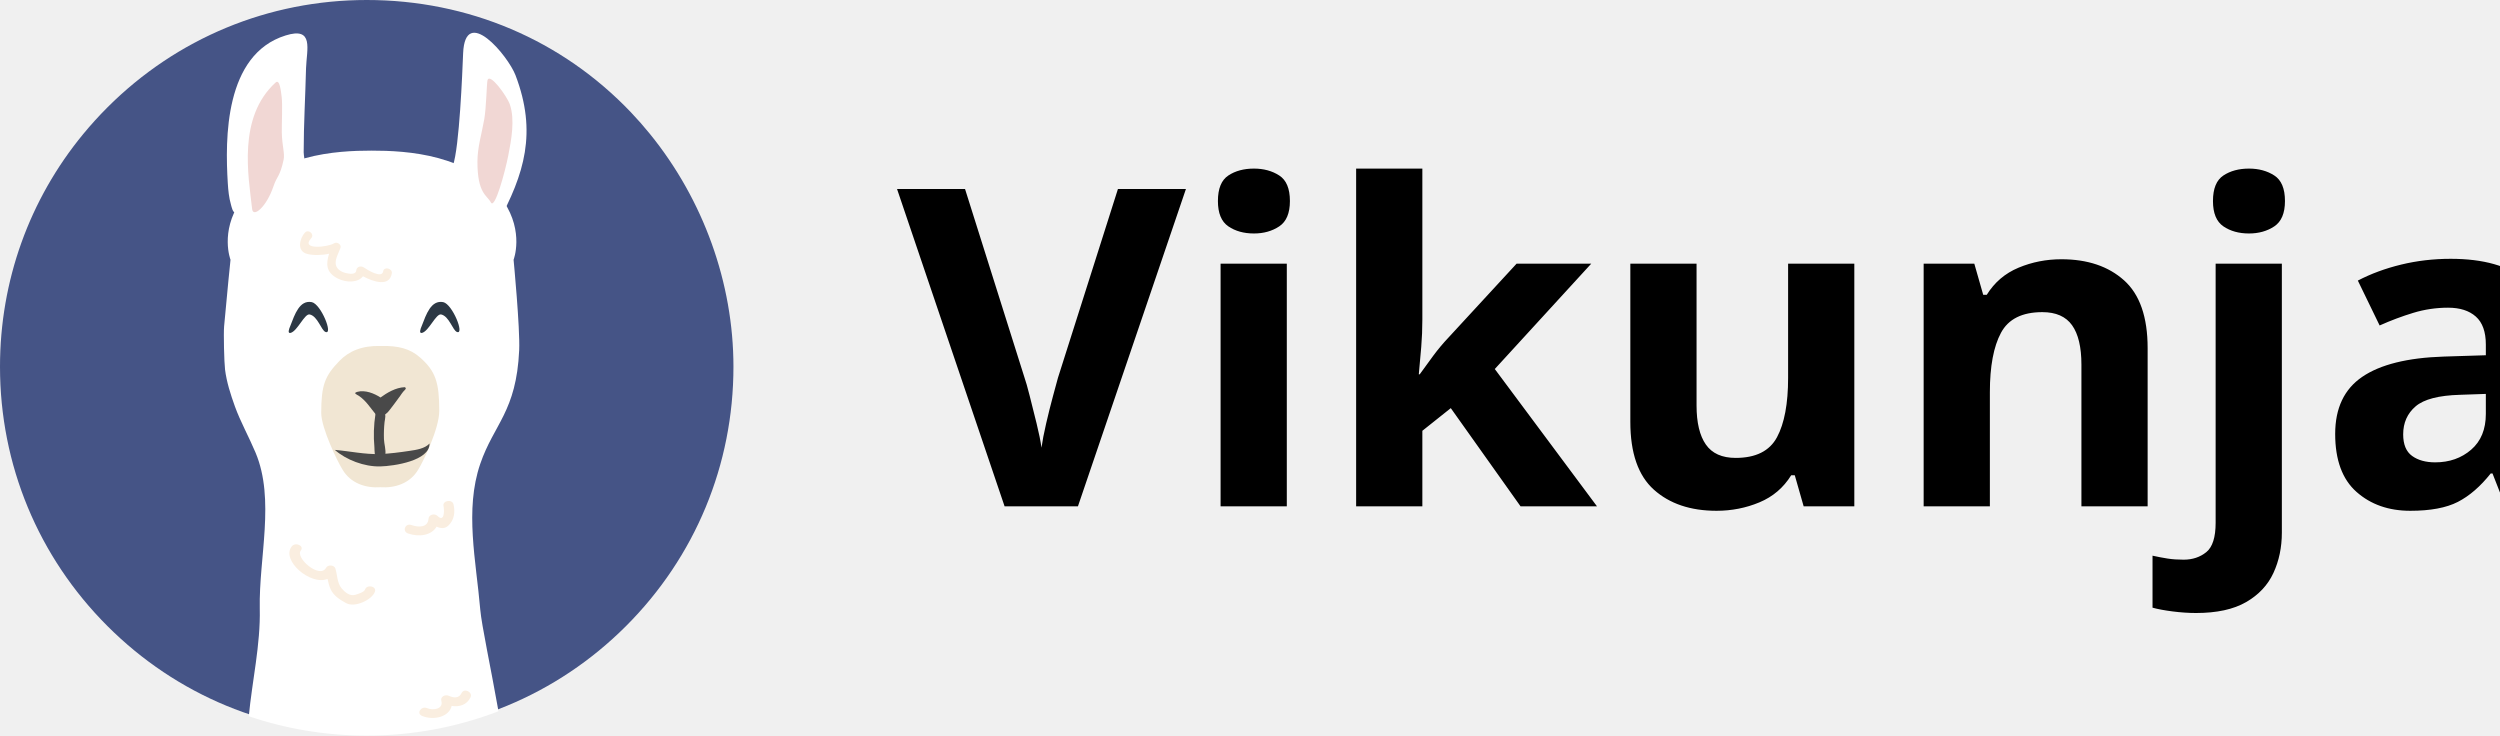
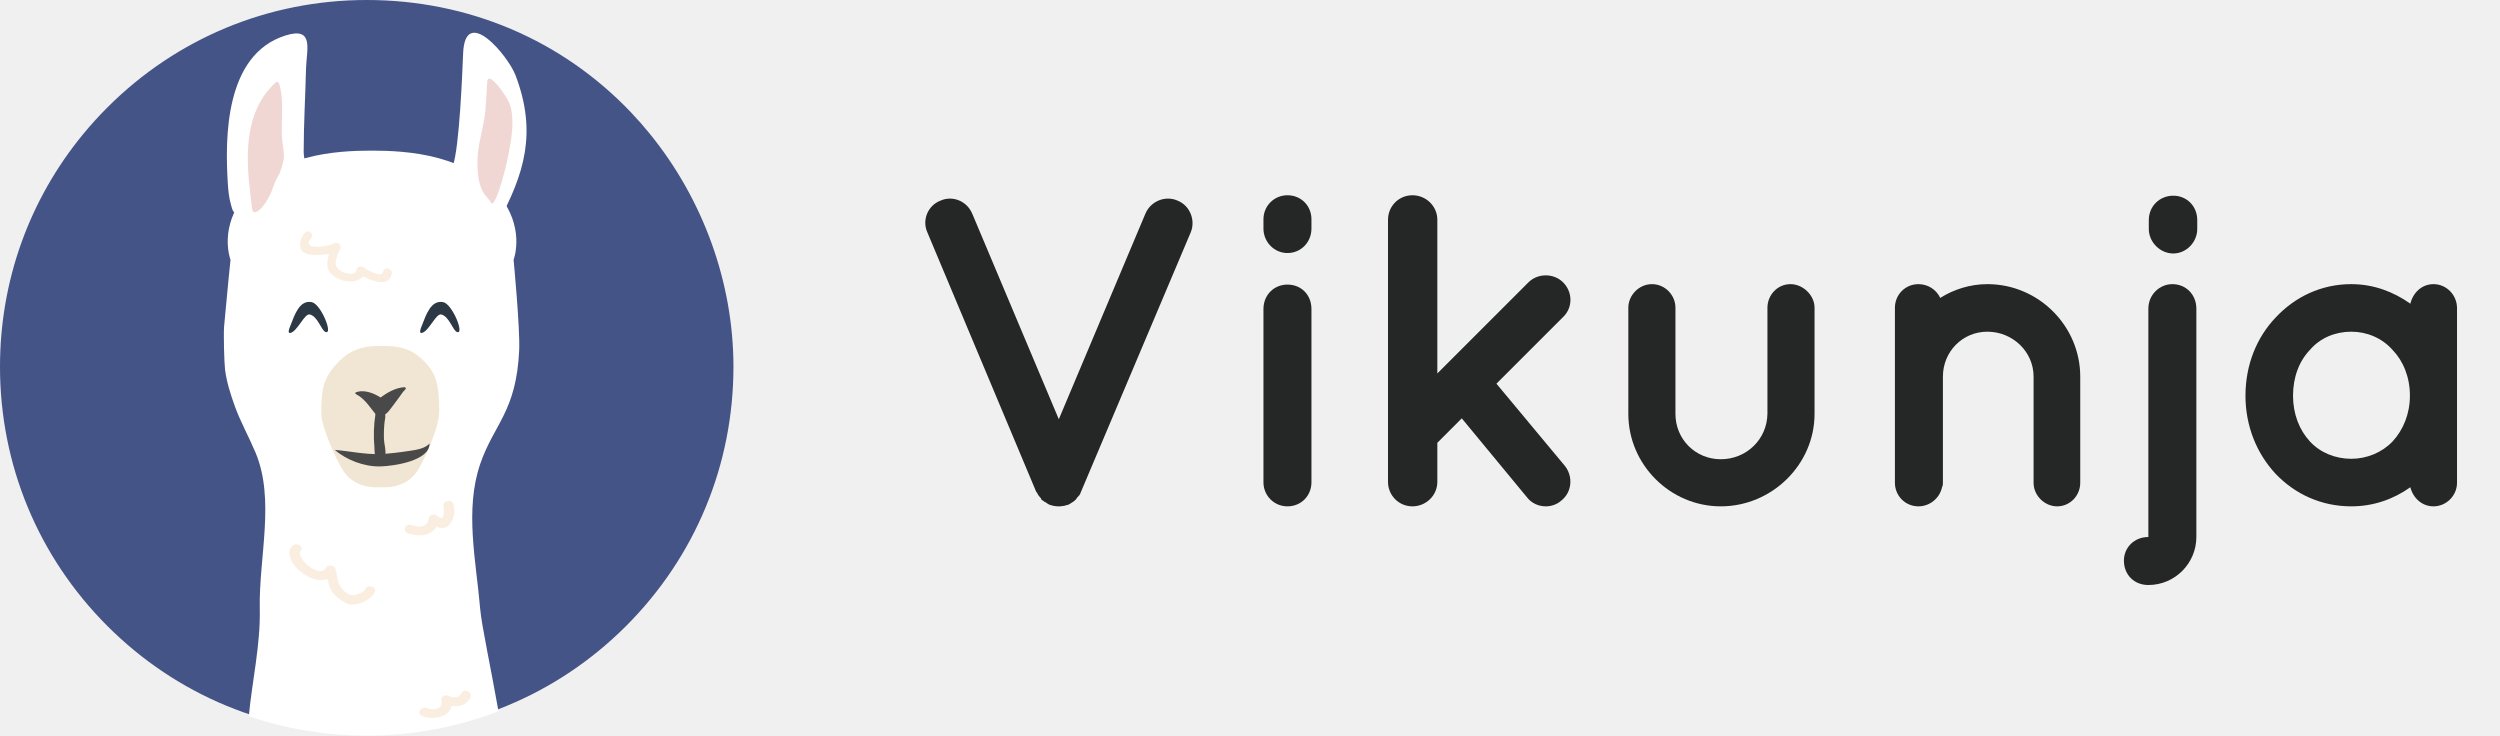
<svg xmlns="http://www.w3.org/2000/svg" version="1.1" id="svg2" xml:space="preserve" width="872.589" height="256.75" viewBox="0 0 872.589 256.75">
  <defs id="defs6" />
  <g id="g10" transform="matrix(1.333333,0,0,-1.333333,-88.27488,376.1114)">
    <g id="g12" transform="matrix(0.1,0,0,0.1,9.547965,-4.243537)">
      <path d="m 2268.208,2512.333 c -15.884,19.573 -32.512,38.571 -49.949,56.877 -180.601,189.624 -426.245,294.062 -691.674,294.062 -256.432,0 -497.507,-99.862 -678.826,-281.178 -22.365,-22.368 -43.484,-45.656 -63.335,-69.76 C 643.337,2341.051 566.582,2128.062 566.582,1903.267 c 0,-256.421 99.861,-497.496 281.177,-678.823 C 1029.078,1043.128 1270.153,943.27 1526.585,943.27 c 256.428,0 497.503,99.858 678.827,281.174 181.319,181.327 281.17,422.402 281.17,678.823 0,219.209 -78.86,437.224 -218.374,609.066" style="fill:#455486;fill-opacity:1;fill-rule:nonzero;stroke:none;stroke-width:0.366" id="path44" />
      <path d="m 1823.731,1648.87 c 35.688,104.495 94.631,136.487 101.957,297.738 2.575,56.667 -14.661,236.659 -14.661,236.659 0,0 28.013,72.169 -25.823,152.562 -83.476,124.652 -255.399,133.127 -345.688,133.127 -90.29,0 -260.205,-8.475 -343.685,-133.127 -53.84,-80.394 -25.826,-152.562 -25.826,-152.562 0,0 -9.536,-92.571 -16.752,-174.219 -1.7,-19.16 0.158,-94.95 2.454,-113.261 4.128,-32.812 14.481,-65.05 25.808,-96.432 14.342,-39.735 36.82,-80.055 53.983,-120.824 51.799,-123.082 8.451,-275.526 11.1,-408.252 2.238,-94.211 -20.013,-189.779 -28.731,-281.909 98.129,-33.338 202.087,-50.725 308.718,-50.725 119.834,0 236.306,21.899 344.901,63.789 -20.394,115.349 -44.092,224.757 -47.748,266.5 -10.646,126.196 -41.304,260.039 -0.01,380.937" style="fill:#ffffff;fill-opacity:1;fill-rule:nonzero;stroke:none;stroke-width:0.367" id="path46" />
      <path d="m 1162.884,2383.86 c 1.15,-18.73 2.997,-37.93 8.272,-56.159 1.656,-5.682 4.103,-19.683 11.415,-21.764 9.092,-2.59 25.911,8.257 32.288,12.957 12.356,9.096 23.925,18.459 36.285,27.651 7.883,5.861 16.492,10.47 24.211,16.496 8.4,6.546 14.719,14.474 21.709,22.178 8.484,9.36 14.847,19.049 21.372,29.497 5.103,8.155 37.069,13.463 42.187,21.031 5.587,8.275 0.916,18.511 0.916,28.698 0,74.164 4.455,147.566 6.187,220.29 1.788,49.887 21.379,109.126 -53.44,85.743 -160.314,-49.887 -158.526,-271.257 -151.401,-386.619" style="fill:#ffffff;fill-opacity:1;fill-rule:nonzero;stroke:none;stroke-width:0.366" id="path48" />
      <path d="m 1869.109,2279.701 c -1.612,1.751 -4.194,3.238 -6.261,4.77 -8.979,6.649 -17.445,13.606 -25.156,21.482 -9.411,9.613 -19.192,18.958 -28.163,28.929 -7.891,8.763 -17.313,16.602 -25.006,25.574 -5.129,5.96 -10.081,12.305 -14.609,18.562 -2.312,3.176 -3.52,6.997 -5.337,10.396 -2.707,5.011 -39.883,10.118 -36.19,15.005 6.301,8.33 20.328,15.397 23.702,24.94 17.243,48.667 24.771,244.526 26.852,294.512 5.352,127.831 117.57,-6.239 137.169,-57.682 57.008,-149.657 23.145,-258.78 -46.315,-386.615" style="fill:#ffffff;fill-opacity:1;fill-rule:nonzero;stroke:none;stroke-width:0.366" id="path50" />
      <path d="m 1716.473,1787.861 c -0.081,73.805 -9.254,103.664 -50.407,139.752 -25.742,22.566 -55.836,31.175 -103.741,29.991 -47.901,1.183 -82.424,-13.378 -107.317,-39.223 -37.549,-38.992 -47.436,-62.053 -47.542,-135.858 -0.059,-39.893 42.956,-128.165 55.756,-148.536 21.244,-35.93 60.562,-48.85 99.104,-46.154 38.545,-2.696 77.867,10.224 99.096,46.154 12.811,20.372 55.107,106.954 55.052,153.874" style="fill:#f1e6d3;fill-opacity:1;fill-rule:nonzero;stroke:none;stroke-width:0.366" id="path52" />
      <path d="m 1226.604,2316.082 c -9.616,86.088 -38.582,239.976 61.489,331.24 11.037,10.074 14.001,-24.2 15.848,-38.066 2.539,-19.038 -0.051,-73.416 0.337,-92.583 0.714,-36.087 8.275,-54.964 4.751,-71.46 -9.627,-45.092 -17.353,-42.183 -26.559,-69.603 -18.258,-54.378 -53.235,-83.066 -55.865,-59.529" style="fill:#f1d7d4;fill-opacity:1;fill-rule:nonzero;stroke:none;stroke-width:0.366" id="path54" />
      <path d="m 1851.745,2333.09 c 10.243,-18.331 36.996,80.256 45.381,123.073 7.894,40.307 17.925,93.869 4.059,133.912 -7.436,21.482 -53.078,84.567 -58.463,62.892 -2.099,-8.418 -3.183,-71.097 -8.345,-101.089 -6.389,-37.109 -17.91,-73.805 -17.98,-111.544 -0.15,-84.568 25.335,-88.055 35.347,-107.243" style="fill:#f1d7d4;fill-opacity:1;fill-rule:nonzero;stroke:none;stroke-width:0.366" id="path56" />
      <path d="m 1522.014,1319.745 c -2.169,-6.583 -18.595,-11.404 -24.764,-13.393 -14.91,-4.817 -28.145,6.938 -36.476,16.844 -11.583,13.73 -11.276,35.629 -16.126,51.642 -2.934,9.682 -19.533,10.997 -24.518,2.041 -16.628,-29.9 -81.161,26.365 -66.163,45.095 9.887,12.353 -13.781,23.262 -23.541,11.078 -28.948,-36.16 48.92,-103.496 93.579,-85.245 1.989,-9.034 4.074,-18.056 7.909,-26.636 7.524,-16.851 23.98,-27.739 41.011,-36.89 23.196,-12.437 68.258,9.407 75.142,30.255 4.792,14.503 -21.28,19.635 -26.053,5.209" style="fill:#faeee0;fill-opacity:1;fill-rule:nonzero;stroke:none;stroke-width:0.366" id="path58" />
      <path d="m 1727.628,1538.229 c 2.396,-10.045 2.773,-44.073 -15.935,-25.456 -7.59,7.554 -22.665,3.095 -23.28,-7.008 -1.447,-23.387 -24.9,-23.903 -45.136,-16.833 -16.056,5.601 -24.533,-16.587 -8.605,-22.145 29.713,-10.367 61.961,-4.623 74.775,17.837 10.081,-4.744 21.485,-6.037 30.629,2.568 15.968,15.042 18.375,36.227 13.73,55.708 -3.528,14.763 -29.698,10.096 -26.178,-4.671" style="fill:#faeee0;fill-opacity:1;fill-rule:nonzero;stroke:none;stroke-width:0.366" id="path60" />
      <path d="m 1775.042,1049.246 c -7.004,-14.316 -19.855,-13.422 -33.637,-7.411 -10.107,4.4 -22.606,-2.876 -19.558,-13.107 6.136,-20.522 -19.785,-26.515 -37.315,-19.196 -15.426,6.444 -28.834,-13.796 -13.243,-20.313 31.581,-13.181 71.728,-1.648 77.552,26.134 20.313,-3.22 39.71,2.484 49.396,22.31 6.704,13.682 -16.404,25.471 -23.196,11.583" style="fill:#faeee0;fill-opacity:1;fill-rule:nonzero;stroke:none;stroke-width:0.366" id="path62" />
      <path d="m 1569.765,2153.262 c -3.253,-20.181 -41.095,3.319 -50.492,9.689 -8.272,5.598 -18.972,2.198 -19.983,-7.239 -1.352,-12.715 -18.481,-9.023 -26.31,-7.426 -14.807,3.011 -27.365,12.239 -27.717,26.105 -0.344,13.474 8.206,27.621 12.664,40.271 2.854,8.078 -8.722,16.965 -17.185,11.561 -15.239,-9.73 -88.714,-18.481 -59.452,13.547 9.323,10.202 -7.133,24.797 -16.555,14.481 -13.518,-14.8 -22.661,-48.7 6.583,-55.877 15.437,-3.784 37.776,-3.594 56.814,0.747 -7.949,-25.478 -9.616,-48.799 23.156,-65.17 22.145,-11.067 52.557,-10.99 65.445,6.107 27.116,-14.584 69.709,-28.731 75.6,7.763 2.088,12.906 -20.463,18.478 -22.57,5.44" style="fill:#faeee0;fill-opacity:1;fill-rule:nonzero;stroke:none;stroke-width:0.366" id="path64" />
      <path d="m 1443.025,1685.571 c 39.366,-3.33 78.746,-12.272 118.479,-10.836 25.398,0.923 51.693,4.48 76.75,8.195 18.203,2.696 40.52,5.88 52.697,19.375 1.143,-45.018 -92.513,-59.108 -128.839,-60.023 -42.143,-1.066 -89.509,17.221 -119.087,43.289" style="fill:#494949;fill-opacity:1;fill-rule:nonzero;stroke:none;stroke-width:0.366" id="path66" />
      <path d="m 1549.448,1779.491 c -4.502,-28.896 -5.433,-58.199 -2.722,-87.267 0.718,-7.598 -1.308,-25.709 8.796,-29.523 8.191,-3.095 18.317,2.722 19.654,10.111 2.26,12.455 -3.041,28.163 -3.491,40.919 -0.531,14.939 0,29.9 1.579,44.769 0.945,8.814 5.891,20.705 -4.198,26.914 -7.404,4.553 -18.258,2.872 -19.617,-5.924" style="fill:#494949;fill-opacity:1;fill-rule:nonzero;stroke:none;stroke-width:0.366" id="path68" />
      <path d="m 1625.978,1849.738 c -23.661,-1.022 -45.63,-14.261 -63.397,-27.024 -16.082,10.675 -40.432,20.485 -60.694,14.774 -12.078,-3.392 -1.11,-7.096 3.927,-10.316 9.309,-6.191 16.895,-14.148 23.742,-22.368 10.389,-12.598 19.624,-25.826 30.709,-37.978 7.675,5.524 15.001,11.104 21.672,17.558 3.095,2.993 28.435,36.926 32.325,42.667 2.484,3.656 4.989,7.433 7.836,10.873 2.89,3.48 11.07,9.015 3.879,11.814" style="fill:#494949;fill-opacity:1;fill-rule:nonzero;stroke:none;stroke-width:0.366" id="path70" />
      <path d="m 1326.521,2010.03 c 11.682,30.303 24.24,68.387 56.265,62.328 24.244,-5.195 56.697,-86.117 35.926,-78.124 -11.254,4.326 -20.207,41.106 -41.333,45.876 -13.422,3.033 -32.032,-43.502 -49.993,-48.261 -8.708,-2.301 -4.326,10.389 -0.865,18.181" style="fill:#2c3844;fill-opacity:1;fill-rule:nonzero;stroke:none;stroke-width:0.366" id="path72" />
      <path d="m 1670.594,2010.03 c 11.686,30.303 24.244,68.387 56.269,62.328 24.24,-5.195 56.693,-86.117 35.922,-78.124 -11.254,4.326 -20.203,41.106 -41.333,45.876 -13.422,3.033 -32.032,-43.502 -49.99,-48.261 -8.708,-2.301 -4.33,10.389 -0.868,18.181" style="fill:#2c3844;fill-opacity:1;fill-rule:nonzero;stroke:none;stroke-width:0.366" id="path74" />
-       <text xml:space="preserve" style="font-style:normal;font-weight:normal;font-size:1163.381px;line-height:1.25;font-family:sans-serif;letter-spacing:0px;word-spacing:0px;fill:#000000;fill-opacity:1;stroke:none;stroke-width:29.085" x="2914.848" y="-1537.772" id="text831" transform="scale(1,-1)">
-         <tspan id="tspan829" x="2914.848" y="-1537.772" style="font-style:normal;font-variant:normal;font-weight:bold;font-stretch:normal;font-family:Quicksand;-inkscape-font-specification:'Quicksand Bold';stroke-width:29.085">Vikunja</tspan>
-       </text>
+       <g aria-label="Vikunja" transform="scale(1,-1)" style="font-style:normal;font-weight:normal;font-size:1163.381px;line-height:1.25;font-family:sans-serif;letter-spacing:0px;word-spacing:0px;fill:#000000;fill-opacity:1;stroke:none;stroke-width:29.085" id="text831">
+         <path d="m 3302.254,-1549.405 c 3.49,2.327 8.144,5.817 10.47,6.98 1.163,0 1.163,0 1.163,0 0,0 1.163,0 1.163,1.163 2.327,0 6.98,1.163 9.307,2.327 1.163,0 2.327,0 2.327,0 3.49,1.163 8.144,1.163 11.634,1.163 3.49,0 6.98,0 11.634,-1.163 1.163,0 2.327,0 2.327,0 3.49,-1.163 5.817,-2.327 9.307,-2.327 1.163,-1.163 1.163,-1.163 2.327,-1.163 0,0 0,0 0,0 3.49,-1.163 6.98,-4.654 9.307,-5.817 2.327,-1.163 2.327,-1.163 2.327,-1.163 2.327,-2.327 4.654,-3.49 6.98,-5.817 1.163,-1.163 1.163,-1.163 2.327,-3.49 1.163,-2.327 4.654,-4.654 5.817,-6.98 1.163,0 1.163,0 1.163,-1.163 2.327,-2.327 3.49,-6.98 4.654,-9.307 l 287.355,-679.414 c 12.797,-31.411 -2.327,-69.803 -34.901,-82.6 -31.411,-13.961 -69.803,1.163 -83.763,33.738 l -226.859,538.645 -226.859,-538.645 c -13.961,-32.575 -51.189,-47.699 -82.6,-33.738 -33.738,12.797 -48.862,51.189 -34.901,82.6 l 285.028,679.414 c 2.327,2.327 4.654,6.98 5.817,9.307 0,1.163 1.163,1.163 1.163,1.163 1.163,2.327 3.49,4.654 5.817,6.98 0,2.327 1.163,2.327 1.163,3.49 3.49,2.327 5.817,3.49 8.144,5.817 1.163,0 1.163,0 1.163,0 z" style="font-style:normal;font-variant:normal;font-weight:bold;font-stretch:normal;font-family:Quicksand;-inkscape-font-specification:'Quicksand Bold';stroke-width:29.085;fill-opacity:1;fill:#252626" id="path834" />
+         <path d="m 3936.842,-2118.299 c -34.901,0 -62.823,26.758 -62.823,63.986 v 453.719 c 0,34.901 27.921,62.823 62.823,62.823 36.065,0 62.823,-27.921 62.823,-62.823 v -453.719 c 0,-37.228 -26.758,-63.986 -62.823,-63.986 z m 62.823,-171.017 c 0,-34.901 -26.758,-62.823 -62.823,-62.823 -34.901,0 -62.823,27.921 -62.823,62.823 v 24.431 c 0,34.901 27.921,63.986 62.823,63.986 36.065,0 62.823,-29.084 62.823,-63.986 z" style="font-style:normal;font-variant:normal;font-weight:bold;font-stretch:normal;font-family:Quicksand;-inkscape-font-specification:'Quicksand Bold';stroke-width:29.085;fill-opacity:1;fill:#252626" id="path836" />
+         <path d="m 4264.043,-1537.772 c 36.065,0 65.149,-29.084 65.149,-63.986 v -102.378 l 63.986,-63.986 171.017,207.082 c 11.634,15.124 30.248,23.268 48.862,23.268 13.961,0 29.084,-4.654 40.718,-15.124 27.921,-22.104 31.411,-62.823 9.307,-90.744 l -179.161,-215.226 174.507,-174.507 c 25.594,-24.431 25.594,-65.149 0,-90.744 -24.431,-24.431 -66.313,-24.431 -90.744,0 l -238.493,238.493 v -402.53 c 0,-34.901 -29.084,-63.986 -65.149,-63.986 -36.065,0 -63.986,29.085 -63.986,63.986 v 686.395 c 0,34.901 27.921,63.986 63.986,63.986 z" style="font-style:normal;font-variant:normal;font-weight:bold;font-stretch:normal;font-family:Quicksand;-inkscape-font-specification:'Quicksand Bold';stroke-width:29.085;fill-opacity:1;fill:#252626" id="path838" />
+         <path d="m 5316.648,-1779.755 v -278.048 c 0,-32.575 -30.248,-61.659 -62.823,-61.659 -34.901,0 -60.496,29.084 -60.496,61.659 v 278.048 c -1.163,66.313 -54.679,118.665 -122.155,118.665 -66.313,0 -118.665,-52.352 -118.665,-118.665 v -278.048 c 0,-32.575 -26.758,-61.659 -61.659,-61.659 -33.738,0 -61.659,29.084 -61.659,61.659 v 278.048 c 0,132.625 109.358,241.983 241.983,241.983 133.789,0 245.473,-109.358 245.473,-241.983 z" style="font-style:normal;font-variant:normal;font-weight:bold;font-stretch:normal;font-family:Quicksand;-inkscape-font-specification:'Quicksand Bold';stroke-width:29.085;fill-opacity:1;fill:#252626" id="path840" />
+         <path d="m 5769.022,-2119.462 c -45.372,0 -88.417,13.96 -123.318,36.065 -10.47,-22.104 -32.575,-36.065 -57.006,-36.065 -34.901,0 -61.659,27.921 -61.659,61.659 v 180.324 c 0,0 0,0 0,0 v 278.048 c 0,33.738 26.758,61.659 61.659,61.659 30.248,0 55.842,-22.104 61.659,-50.025 2.327,-4.654 2.327,-8.144 2.327,-11.634 v -278.048 c 0,-65.149 51.189,-117.501 116.338,-117.501 66.313,0 120.992,52.352 120.992,117.501 v 278.048 c 0,33.738 29.084,61.659 61.659,61.659 33.738,0 60.496,-27.921 60.496,-61.659 v -278.048 c 0,-131.462 -108.194,-241.983 -243.147,-241.983 z" style="font-style:normal;font-variant:normal;font-weight:bold;font-stretch:normal;font-family:Quicksand;-inkscape-font-specification:'Quicksand Bold';stroke-width:29.085;fill-opacity:1;fill:#252626" id="path842" />
+         <path d="m 6255.642,-2199.735 c 34.901,0 62.823,-30.248 62.823,-63.986 v -23.268 c 0,-37.228 -27.921,-63.986 -62.823,-63.986 -34.901,0 -63.986,26.758 -63.986,63.986 v 23.268 c 0,33.738 29.084,63.986 63.986,63.986 z m -65.149,867.882 c 69.803,0 125.645,-57.006 125.645,-125.645 v -597.978 c 0,-36.065 -26.758,-63.986 -62.823,-63.986 -33.738,0 -62.823,27.921 -62.823,63.986 v 597.978 c 0,0 0,0 0,0 -37.228,0 -63.986,27.921 -63.986,61.659 0,37.228 26.758,63.986 63.986,63.986 z" style="font-style:normal;font-variant:normal;font-weight:bold;font-stretch:normal;font-family:Quicksand;-inkscape-font-specification:'Quicksand Bold';stroke-width:29.085;fill-opacity:1;fill:#252626" id="path844" />
+         <path d="m 6998.48,-2056.64 c 0,-34.901 -27.921,-62.822 -61.659,-62.822 -30.248,0 -53.516,22.104 -60.496,51.189 -44.208,-31.411 -96.561,-51.189 -154.73,-51.189 -79.11,0 -147.749,33.738 -197.775,87.254 -50.025,52.352 -79.11,124.482 -79.11,204.755 0,79.11 29.085,151.24 79.11,204.755 50.025,52.352 118.665,84.927 197.775,84.927 0,0 0,0 0,0 58.169,0 110.521,-18.614 154.73,-50.025 6.98,27.921 30.248,50.025 60.496,50.025 33.738,0 61.659,-27.921 61.659,-61.659 v -228.023 c 0,0 0,0 0,0 0,0 0,0 0,0 z m -168.69,349.014 c -27.921,29.084 -67.476,45.372 -108.194,45.372 -41.882,0 -81.437,-16.287 -108.195,-45.372 -27.921,-30.248 -44.209,-72.13 -44.209,-119.828 0,-48.862 16.287,-90.744 44.209,-119.828 26.758,-31.411 66.313,-47.699 108.195,-47.699 40.718,0 80.273,16.287 108.194,47.699 27.921,29.084 45.372,70.966 45.372,119.828 0,47.699 -17.451,89.58 -45.372,119.828 z" style="font-style:normal;font-variant:normal;font-weight:bold;font-stretch:normal;font-family:Quicksand;-inkscape-font-specification:'Quicksand Bold';stroke-width:29.085;fill-opacity:1;fill:#252626" id="path846" />
+       </g>
    </g>
  </g>
</svg>
